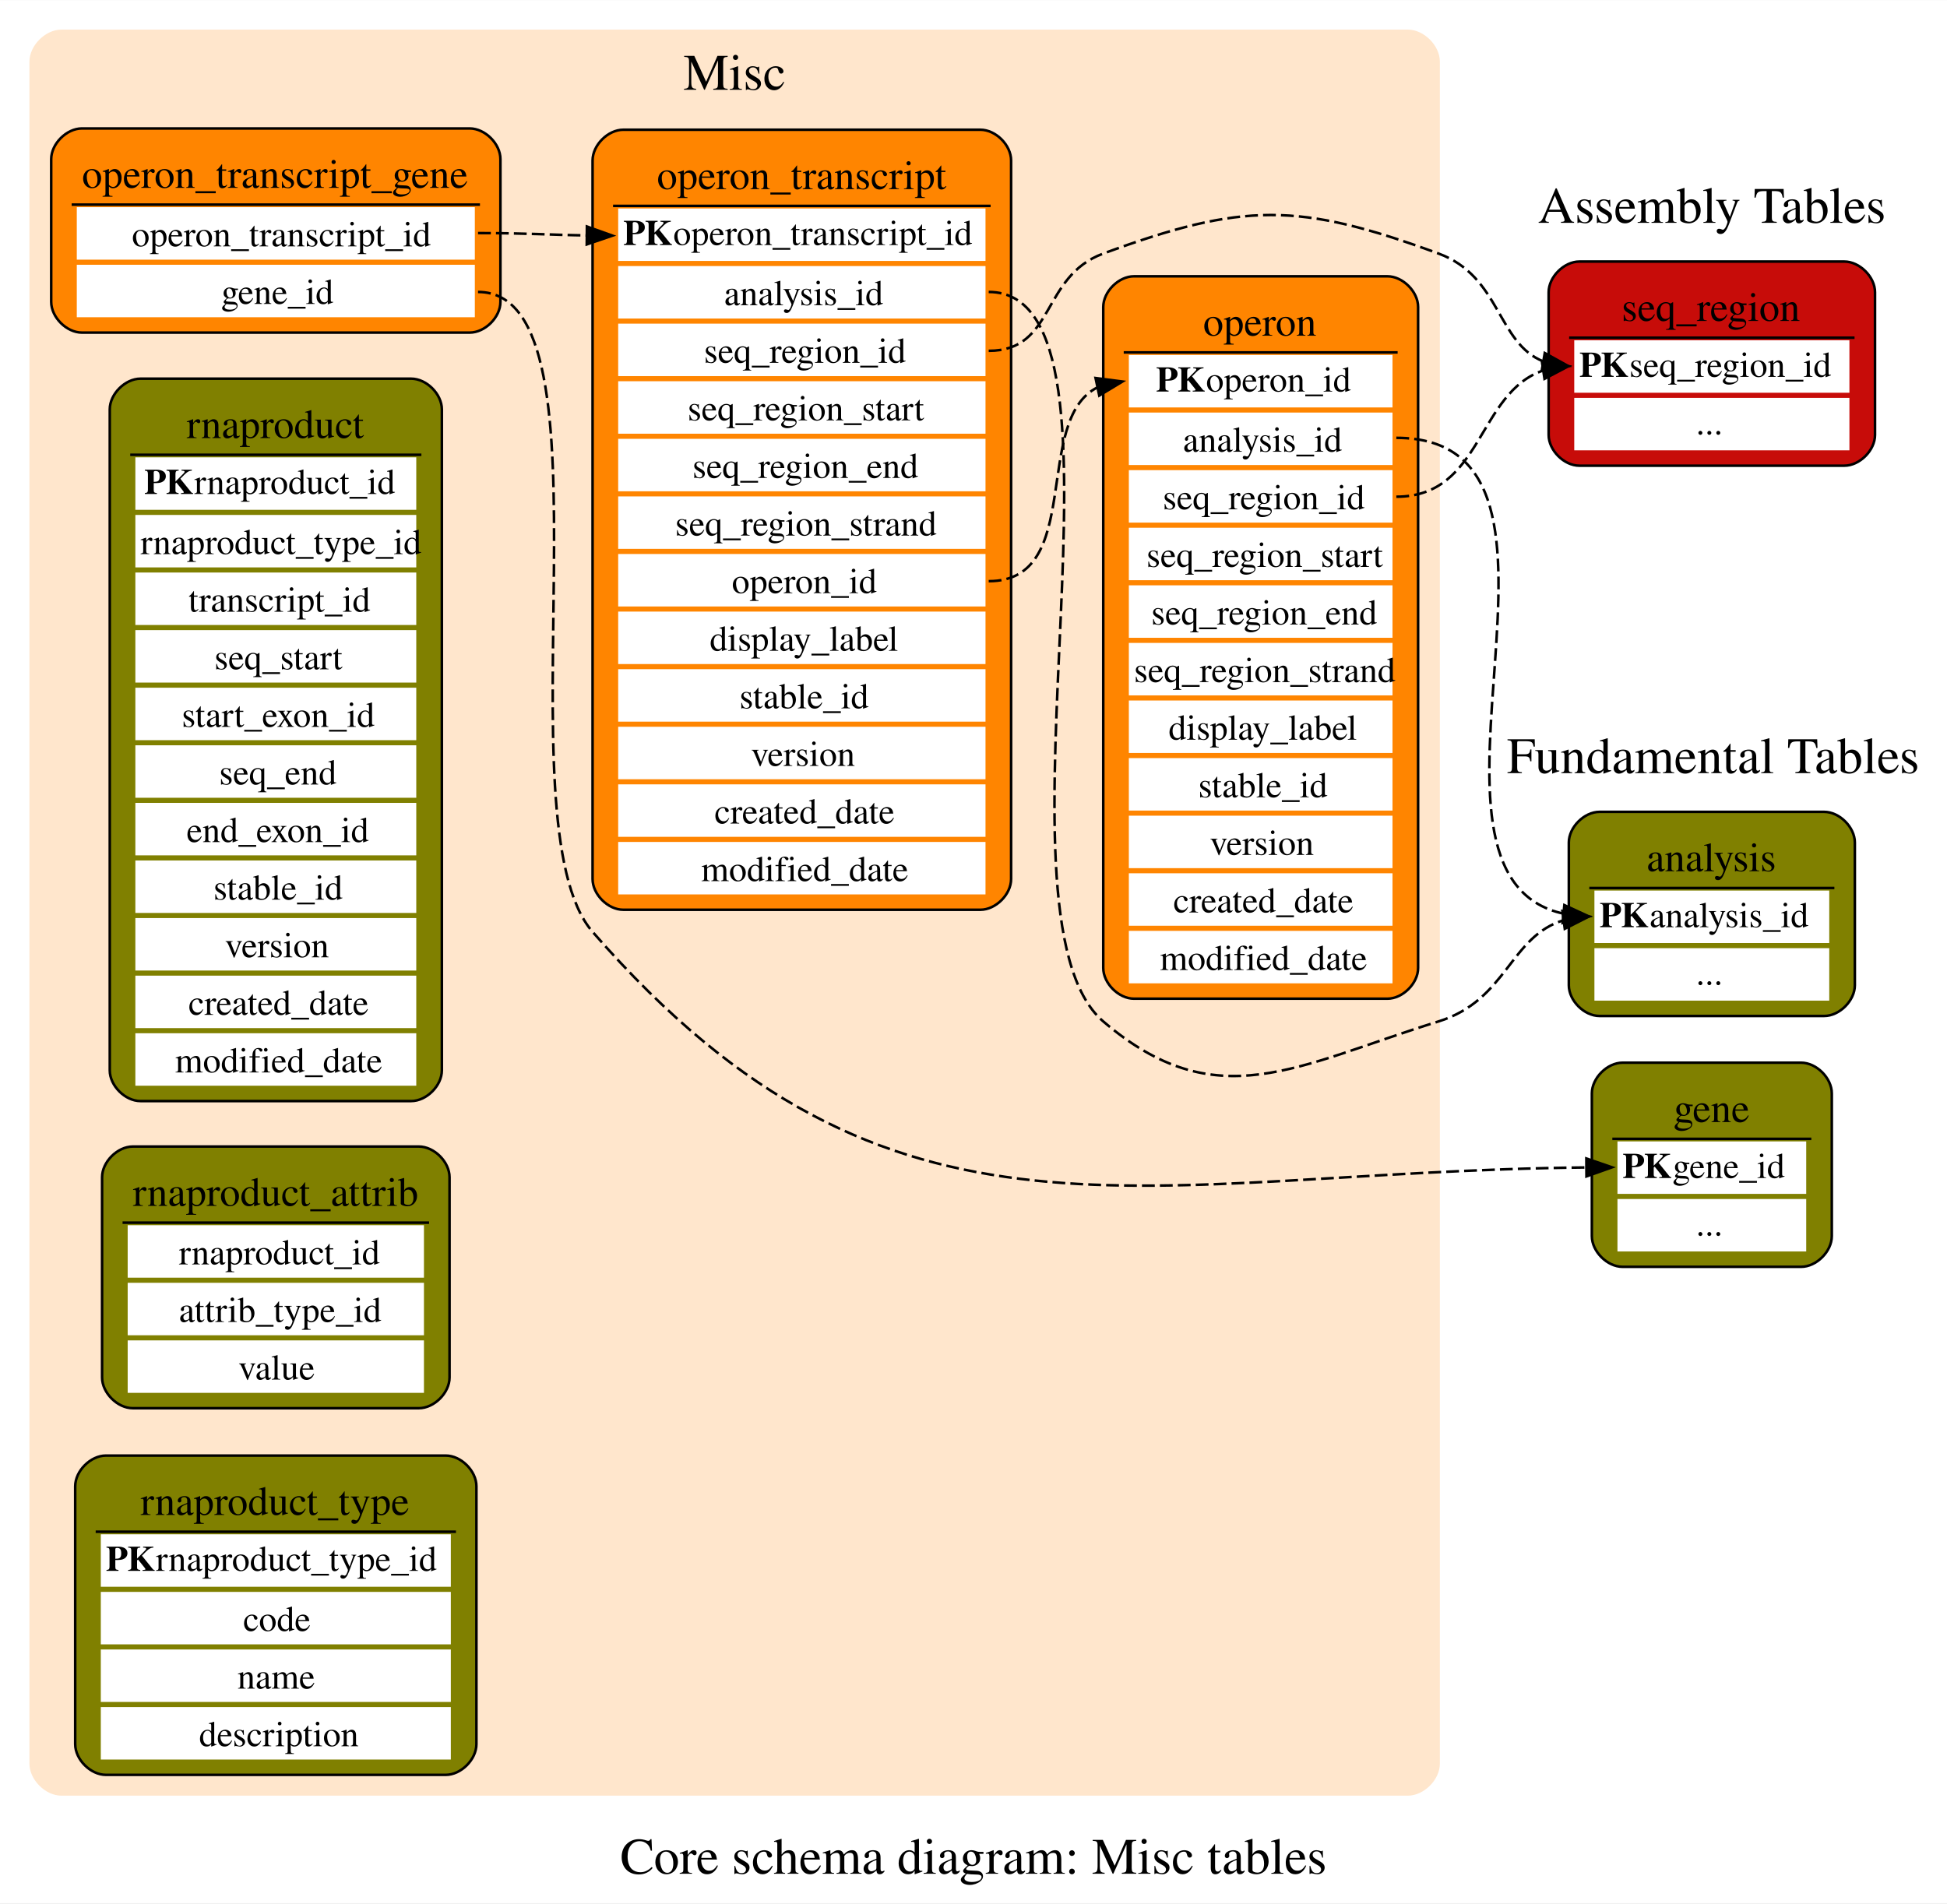
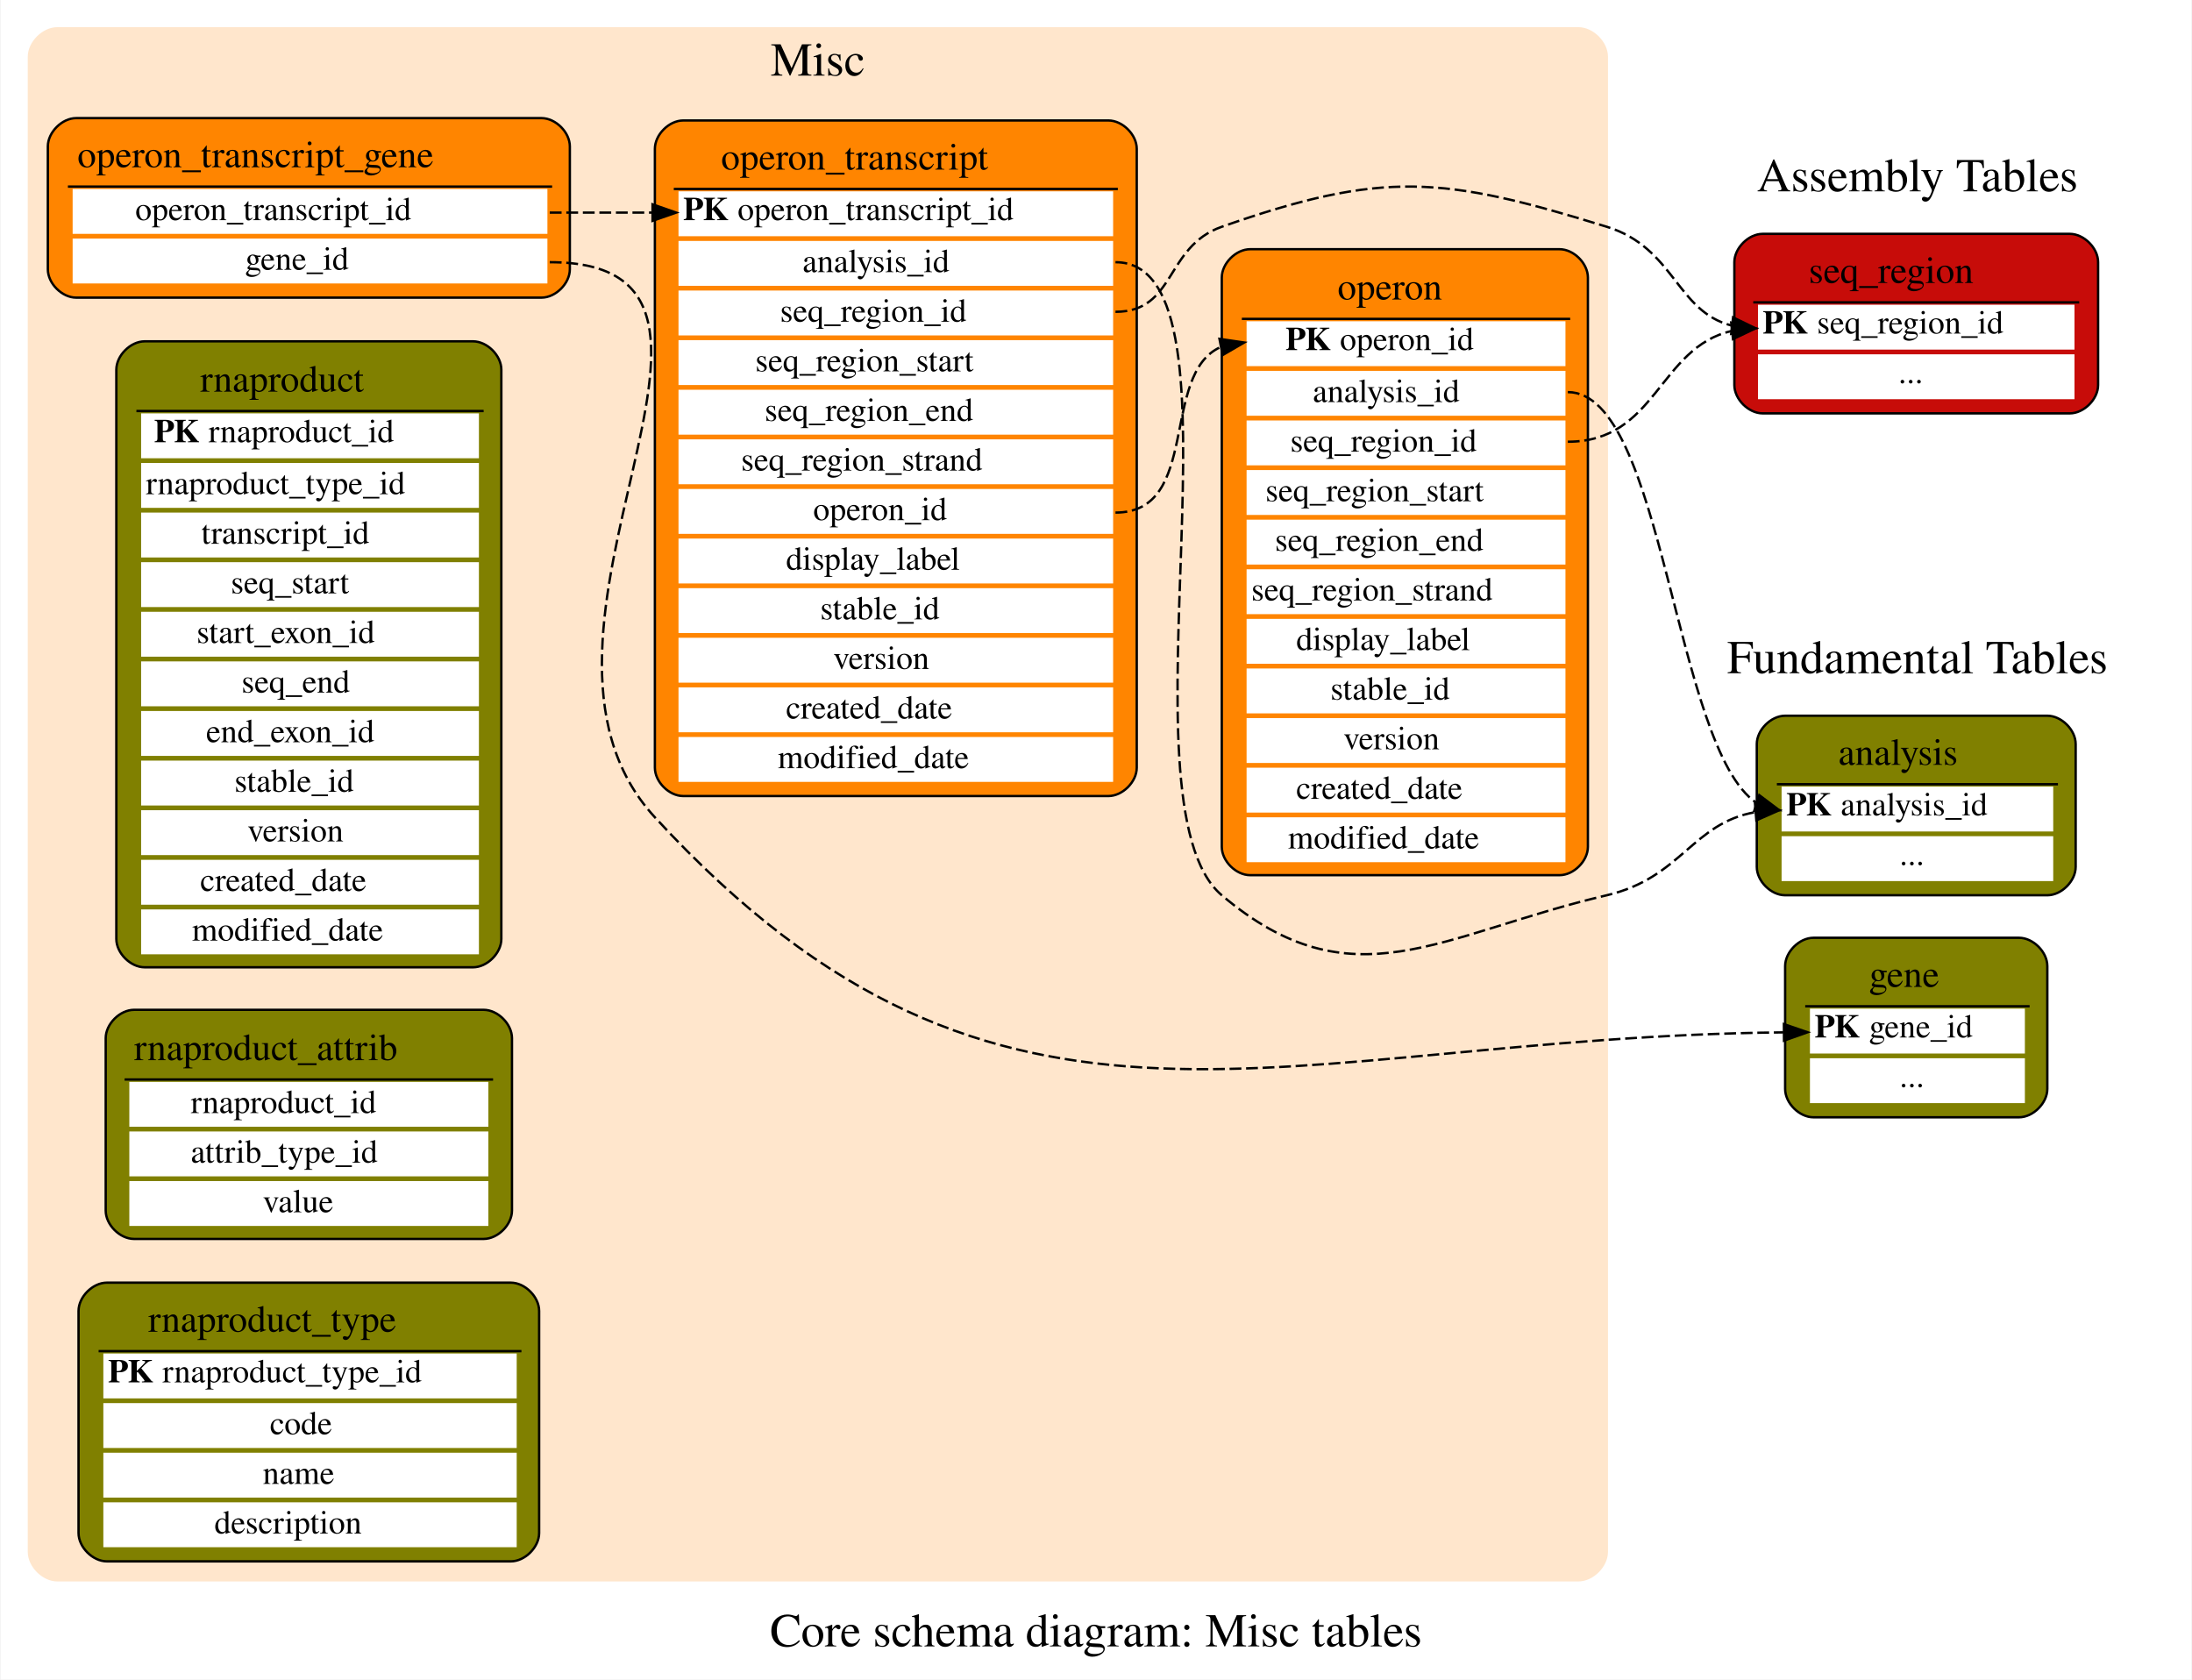
- <svg xmlns="http://www.w3.org/2000/svg" width="761pt" height="744pt" viewBox="0.00 0.00 760.62 743.50">
-   <g id="graph0" class="graph" transform="scale(1 1) rotate(0) translate(4 739.5)">
-     <polygon fill="white" stroke="none" points="-4,4 -4,-739.5 756.62,-739.5 756.62,4 -4,4" />
-     <text text-anchor="middle" x="376.31" y="-7.5" font-family="Times,serif" font-size="20.00">Core schema diagram: Misc tables</text>
+ <svg xmlns="http://www.w3.org/2000/svg" width="928pt" height="711pt" viewBox="0.00 0.00 927.50 711.00">
+   <g id="graph0" class="graph" transform="scale(1 1) rotate(0) translate(4 707)">
+     <polygon fill="white" stroke="transparent" points="-4,4 -4,-707 923.5,-707 923.5,4 -4,4" />
+     <text text-anchor="middle" x="459.75" y="-10" font-family="Times,serif" font-size="20.00">Core schema diagram: Misc tables</text>
    <g id="clust1" class="cluster">
-       <polygon fill="white" stroke="white" points="590,-549.5 590,-675.5 739.5,-675.5 739.5,-549.5 590,-549.5" />
-       <text text-anchor="middle" x="664.75" y="-652.5" font-family="Times,serif" font-size="20.00">Assembly Tables</text>
+       <polygon fill="white" stroke="white" points="715,-524 715,-646 900,-646 900,-524 715,-524" />
+       <text text-anchor="middle" x="807.5" y="-626" font-family="Times,serif" font-size="20.00">Assembly Tables</text>
    </g>
    <g id="clust3" class="cluster">
-       <path fill="#ffe6cc" stroke="#ffe6cc" d="M20,-38.5C20,-38.5 546,-38.5 546,-38.5 552,-38.5 558,-44.5 558,-50.5 558,-50.5 558,-715.5 558,-715.5 558,-721.5 552,-727.5 546,-727.5 546,-727.5 20,-727.5 20,-727.5 14,-727.5 8,-721.5 8,-715.5 8,-715.5 8,-50.5 8,-50.5 8,-44.5 14,-38.5 20,-38.5" />
-       <text text-anchor="middle" x="283" y="-704.5" font-family="Times,serif" font-size="20.00">Misc</text>
+       <path fill="#ffe6cc" stroke="#ffe6cc" d="M20,-38C20,-38 664,-38 664,-38 670,-38 676,-44 676,-50 676,-50 676,-683 676,-683 676,-689 670,-695 664,-695 664,-695 20,-695 20,-695 14,-695 8,-689 8,-683 8,-683 8,-50 8,-50 8,-44 14,-38 20,-38" />
+       <text text-anchor="middle" x="342" y="-675" font-family="Times,serif" font-size="20.00">Misc</text>
    </g>
    <g id="clust2" class="cluster">
-       <polygon fill="white" stroke="white" points="577.88,-236.5 577.88,-460.5 752.62,-460.5 752.62,-236.5 577.88,-236.5" />
-       <text text-anchor="middle" x="665.25" y="-437.5" font-family="Times,serif" font-size="20.00">Fundamental Tables</text>
+       <polygon fill="white" stroke="white" points="695.5,-226 695.5,-442 919.5,-442 919.5,-226 695.5,-226" />
+       <text text-anchor="middle" x="807.5" y="-422" font-family="Times,serif" font-size="20.00">Fundamental Tables</text>
    </g>
    <g id="node1" class="node">
-       <path fill="#ff8500" stroke="black" d="M538,-631.62C538,-631.62 439,-631.62 439,-631.62 433,-631.62 427,-625.62 427,-619.62 427,-619.62 427,-361.38 427,-361.38 427,-355.38 433,-349.38 439,-349.38 439,-349.38 538,-349.38 538,-349.38 544,-349.38 550,-355.38 550,-361.38 550,-361.38 550,-619.62 550,-619.62 550,-625.62 544,-631.62 538,-631.62" />
-       <text text-anchor="start" x="466" y="-608.42" font-family="Times,serif" font-size="16.00">operon</text>
-       <polygon fill="white" stroke="none" points="437,-580.38 437,-600.88 540,-600.88 540,-580.38 437,-580.38" />
-       <text text-anchor="start" x="447.62" y="-586.58" font-family="Times,serif" font-weight="bold" font-size="14.00">PK</text>
-       <text text-anchor="start" x="467.12" y="-586.58" font-family="Times,serif" font-size="14.00">  operon_id</text>
-       <polygon fill="white" stroke="none" points="437,-557.88 437,-578.38 540,-578.38 540,-557.88 437,-557.88" />
-       <text text-anchor="start" x="458.12" y="-563.08" font-family="Times,serif" font-size="14.00">analysis_id</text>
-       <polygon fill="white" stroke="none" points="437,-535.38 437,-555.88 540,-555.88 540,-535.38 437,-535.38" />
-       <text text-anchor="start" x="450.25" y="-540.58" font-family="Times,serif" font-size="14.00">seq_region_id</text>
-       <polygon fill="white" stroke="none" points="437,-512.88 437,-533.38 540,-533.38 540,-512.88 437,-512.88" />
-       <text text-anchor="start" x="443.88" y="-518.08" font-family="Times,serif" font-size="14.00">seq_region_start</text>
-       <polygon fill="white" stroke="none" points="437,-490.38 437,-510.88 540,-510.88 540,-490.38 437,-490.38" />
-       <text text-anchor="start" x="445.75" y="-495.57" font-family="Times,serif" font-size="14.00">seq_region_end</text>
-       <polygon fill="white" stroke="none" points="437,-467.88 437,-488.38 540,-488.38 540,-467.88 437,-467.88" />
-       <text text-anchor="start" x="439" y="-473.07" font-family="Times,serif" font-size="14.00">seq_region_strand</text>
-       <polygon fill="white" stroke="none" points="437,-445.38 437,-465.88 540,-465.88 540,-445.38 437,-445.38" />
-       <text text-anchor="start" x="452.5" y="-450.57" font-family="Times,serif" font-size="14.00">display_label</text>
-       <polygon fill="white" stroke="none" points="437,-422.88 437,-443.38 540,-443.38 540,-422.88 437,-422.88" />
-       <text text-anchor="start" x="464.12" y="-428.07" font-family="Times,serif" font-size="14.00">stable_id</text>
-       <polygon fill="white" stroke="none" points="437,-400.38 437,-420.88 540,-420.88 540,-400.38 437,-400.38" />
-       <text text-anchor="start" x="468.62" y="-405.57" font-family="Times,serif" font-size="14.00">version</text>
-       <polygon fill="white" stroke="none" points="437,-377.88 437,-398.38 540,-398.38 540,-377.88 437,-377.88" />
-       <text text-anchor="start" x="454.38" y="-383.07" font-family="Times,serif" font-size="14.00">created_date</text>
-       <polygon fill="white" stroke="none" points="437,-355.38 437,-375.88 540,-375.88 540,-355.38 437,-355.38" />
-       <text text-anchor="start" x="449.12" y="-360.57" font-family="Times,serif" font-size="14.00">modified_date</text>
-       <polygon fill="black" stroke="black" points="435,-601.88 435,-601.88 542,-601.88 542,-601.88 435,-601.88" />
+       <path fill="#ff8500" stroke="black" d="M656,-601.5C656,-601.5 525,-601.5 525,-601.5 519,-601.5 513,-595.5 513,-589.5 513,-589.5 513,-348.5 513,-348.5 513,-342.5 519,-336.5 525,-336.5 525,-336.5 656,-336.5 656,-336.5 662,-336.5 668,-342.5 668,-348.5 668,-348.5 668,-589.5 668,-589.5 668,-595.5 662,-601.5 656,-601.5" />
+       <text text-anchor="start" x="562" y="-580.2" font-family="Times,serif" font-size="16.00">operon</text>
+       <polygon fill="white" stroke="transparent" points="523.5,-552 523.5,-571 658.5,-571 658.5,-552 523.5,-552" />
+       <text text-anchor="start" x="540" y="-558.8" font-family="Times,serif" font-weight="bold" font-size="14.00">PK</text>
+       <text text-anchor="start" x="563" y="-558.8" font-family="Times,serif" font-size="14.00">  operon_id</text>
+       <polygon fill="white" stroke="transparent" points="523.5,-531 523.5,-550 658.5,-550 658.5,-531 523.5,-531" />
+       <text text-anchor="start" x="551.5" y="-536.8" font-family="Times,serif" font-size="14.00">analysis_id</text>
+       <polygon fill="white" stroke="transparent" points="523.5,-510 523.5,-529 658.5,-529 658.5,-510 523.5,-510" />
+       <text text-anchor="start" x="542" y="-515.8" font-family="Times,serif" font-size="14.00">seq_region_id</text>
+       <polygon fill="white" stroke="transparent" points="523.5,-489 523.5,-508 658.5,-508 658.5,-489 523.5,-489" />
+       <text text-anchor="start" x="531.5" y="-494.8" font-family="Times,serif" font-size="14.00">seq_region_start</text>
+       <polygon fill="white" stroke="transparent" points="523.5,-468 523.5,-487 658.5,-487 658.5,-468 523.5,-468" />
+       <text text-anchor="start" x="535.5" y="-473.8" font-family="Times,serif" font-size="14.00">seq_region_end</text>
+       <polygon fill="white" stroke="transparent" points="523.5,-447 523.5,-466 658.5,-466 658.5,-447 523.5,-447" />
+       <text text-anchor="start" x="525.5" y="-452.8" font-family="Times,serif" font-size="14.00">seq_region_strand</text>
+       <polygon fill="white" stroke="transparent" points="523.5,-426 523.5,-445 658.5,-445 658.5,-426 523.5,-426" />
+       <text text-anchor="start" x="544.5" y="-431.8" font-family="Times,serif" font-size="14.00">display_label</text>
+       <polygon fill="white" stroke="transparent" points="523.5,-405 523.5,-424 658.5,-424 658.5,-405 523.5,-405" />
+       <text text-anchor="start" x="559" y="-410.8" font-family="Times,serif" font-size="14.00">stable_id</text>
+       <polygon fill="white" stroke="transparent" points="523.5,-384 523.5,-403 658.5,-403 658.5,-384 523.5,-384" />
+       <text text-anchor="start" x="564.5" y="-389.8" font-family="Times,serif" font-size="14.00">version</text>
+       <polygon fill="white" stroke="transparent" points="523.5,-363 523.5,-382 658.5,-382 658.5,-363 523.5,-363" />
+       <text text-anchor="start" x="544.5" y="-368.8" font-family="Times,serif" font-size="14.00">created_date</text>
+       <polygon fill="white" stroke="transparent" points="523.5,-342 523.5,-361 658.5,-361 658.5,-342 523.5,-342" />
+       <text text-anchor="start" x="541" y="-347.8" font-family="Times,serif" font-size="14.00">modified_date</text>
+       <polygon fill="black" stroke="black" points="521.5,-572 521.5,-572 660.5,-572 660.5,-572 521.5,-572" />
    </g>
    <g id="node7" class="node">
-       <path fill="#808000" stroke="black" d="M708.62,-422.38C708.62,-422.38 620.88,-422.38 620.88,-422.38 614.88,-422.38 608.88,-416.38 608.88,-410.38 608.88,-410.38 608.88,-354.62 608.88,-354.62 608.88,-348.62 614.88,-342.62 620.88,-342.62 620.88,-342.62 708.62,-342.62 708.62,-342.62 714.62,-342.62 720.62,-348.62 720.62,-354.62 720.62,-354.62 720.62,-410.38 720.62,-410.38 720.62,-416.38 714.62,-422.38 708.62,-422.38" />
-       <text text-anchor="start" x="639.25" y="-399.18" font-family="Times,serif" font-size="16.00">analysis</text>
-       <polygon fill="white" stroke="none" points="618.88,-371.12 618.88,-391.62 710.62,-391.62 710.62,-371.12 618.88,-371.12" />
-       <text text-anchor="start" x="620.88" y="-377.32" font-family="Times,serif" font-weight="bold" font-size="14.00">PK</text>
-       <text text-anchor="start" x="640.38" y="-377.32" font-family="Times,serif" font-size="14.00">  analysis_id</text>
-       <polygon fill="white" stroke="none" points="618.88,-348.62 618.88,-369.12 710.62,-369.12 710.62,-348.62 618.88,-348.62" />
-       <text text-anchor="start" x="659.12" y="-354.82" font-family="Times,serif" font-style="italic" font-size="14.00">...</text>
-       <polygon fill="black" stroke="black" points="616.88,-392.62 616.88,-392.62 712.62,-392.62 712.62,-392.62 616.88,-392.62" />
+       <path fill="#808000" stroke="black" d="M862.5,-404C862.5,-404 751.5,-404 751.5,-404 745.5,-404 739.5,-398 739.5,-392 739.5,-392 739.5,-340 739.5,-340 739.5,-334 745.5,-328 751.5,-328 751.5,-328 862.5,-328 862.5,-328 868.5,-328 874.5,-334 874.5,-340 874.5,-340 874.5,-392 874.5,-392 874.5,-398 868.5,-404 862.5,-404" />
+       <text text-anchor="start" x="774" y="-383.2" font-family="Times,serif" font-size="16.00">analysis</text>
+       <polygon fill="white" stroke="transparent" points="750,-355 750,-374 865,-374 865,-355 750,-355" />
+       <text text-anchor="start" x="752" y="-361.8" font-family="Times,serif" font-weight="bold" font-size="14.00">PK</text>
+       <text text-anchor="start" x="775" y="-361.8" font-family="Times,serif" font-size="14.00">  analysis_id</text>
+       <polygon fill="white" stroke="transparent" points="750,-334 750,-353 865,-353 865,-334 750,-334" />
+       <text text-anchor="start" x="800.5" y="-340.8" font-family="Times,serif" font-style="italic" font-size="14.00">...</text>
+       <polygon fill="black" stroke="black" points="748,-375 748,-375 867,-375 867,-375 748,-375" />
    </g>
    <g id="edge1" class="edge">
-       <path fill="none" stroke="black" stroke-dasharray="5,2" d="M541.5,-568.5C627.4,-568.5 536.51,-397.23 607.22,-382.51" />
-       <polygon fill="black" stroke="black" points="607.13,-385.94 616.75,-381.5 606.46,-378.97 607.13,-385.94" />
+       <path fill="none" stroke="black" stroke-dasharray="5,2" d="M659.5,-541C700.13,-541 704.45,-390.58 739.41,-367.07" />
+       <polygon fill="black" stroke="black" points="740.54,-370.38 749,-364 738.41,-363.72 740.54,-370.38" />
    </g>
    <g id="node9" class="node">
-       <path fill="#c70c09" stroke="black" d="M716.5,-637.38C716.5,-637.38 613,-637.38 613,-637.38 607,-637.38 601,-631.38 601,-625.38 601,-625.38 601,-569.62 601,-569.62 601,-563.62 607,-557.62 613,-557.62 613,-557.62 716.5,-557.62 716.5,-557.62 722.5,-557.62 728.5,-563.62 728.5,-569.62 728.5,-569.62 728.5,-625.38 728.5,-625.38 728.5,-631.38 722.5,-637.38 716.5,-637.38" />
-       <text text-anchor="start" x="629.5" y="-614.17" font-family="Times,serif" font-size="16.00">seq_region</text>
-       <polygon fill="white" stroke="none" points="611,-586.12 611,-606.62 718.5,-606.62 718.5,-586.12 611,-586.12" />
-       <text text-anchor="start" x="613" y="-592.33" font-family="Times,serif" font-weight="bold" font-size="14.00">PK</text>
-       <text text-anchor="start" x="632.5" y="-592.33" font-family="Times,serif" font-size="14.00">  seq_region_id</text>
-       <polygon fill="white" stroke="none" points="611,-563.62 611,-584.12 718.5,-584.12 718.5,-563.62 611,-563.62" />
-       <text text-anchor="start" x="659.12" y="-569.83" font-family="Times,serif" font-style="italic" font-size="14.00">...</text>
-       <polygon fill="black" stroke="black" points="609,-607.62 609,-607.62 720.5,-607.62 720.5,-607.62 609,-607.62" />
+       <path fill="#c70c09" stroke="black" d="M872,-608C872,-608 742,-608 742,-608 736,-608 730,-602 730,-596 730,-596 730,-544 730,-544 730,-538 736,-532 742,-532 742,-532 872,-532 872,-532 878,-532 884,-538 884,-544 884,-544 884,-596 884,-596 884,-602 878,-608 872,-608" />
+       <text text-anchor="start" x="761.5" y="-587.2" font-family="Times,serif" font-size="16.00">seq_region</text>
+       <polygon fill="white" stroke="transparent" points="740,-559 740,-578 874,-578 874,-559 740,-559" />
+       <text text-anchor="start" x="742" y="-565.8" font-family="Times,serif" font-weight="bold" font-size="14.00">PK</text>
+       <text text-anchor="start" x="765" y="-565.8" font-family="Times,serif" font-size="14.00">  seq_region_id</text>
+       <polygon fill="white" stroke="transparent" points="740,-538 740,-557 874,-557 874,-538 740,-538" />
+       <text text-anchor="start" x="800" y="-544.8" font-family="Times,serif" font-style="italic" font-size="14.00">...</text>
+       <polygon fill="black" stroke="black" points="738,-579 738,-579 876,-579 876,-579 738,-579" />
    </g>
    <g id="edge2" class="edge">
-       <path fill="none" stroke="black" stroke-dasharray="5,2" d="M541.5,-545.5C575.37,-545.5 572.96,-586.31 599.18,-594.92" />
-       <polygon fill="black" stroke="black" points="598.34,-598.48 608.75,-596.5 599.38,-591.56 598.34,-598.48" />
+       <path fill="none" stroke="black" stroke-dasharray="5,2" d="M659.5,-520C697.07,-520 697.92,-559.76 728.88,-566.91" />
+       <polygon fill="black" stroke="black" points="728.68,-570.41 739,-568 729.43,-563.45 728.68,-570.41" />
    </g>
    <g id="node2" class="node">
-       <path fill="#ff8500" stroke="black" d="M379,-688.88C379,-688.88 239.5,-688.88 239.5,-688.88 233.5,-688.88 227.5,-682.88 227.5,-676.88 227.5,-676.88 227.5,-396.12 227.5,-396.12 227.5,-390.12 233.5,-384.12 239.5,-384.12 239.5,-384.12 379,-384.12 379,-384.12 385,-384.12 391,-390.12 391,-396.12 391,-396.12 391,-676.88 391,-676.88 391,-682.88 385,-688.88 379,-688.88" />
-       <text text-anchor="start" x="252.62" y="-665.67" font-family="Times,serif" font-size="16.00">operon_transcript</text>
-       <polygon fill="white" stroke="none" points="237.5,-637.62 237.5,-658.12 381,-658.12 381,-637.62 237.5,-637.62" />
-       <text text-anchor="start" x="239.5" y="-643.83" font-family="Times,serif" font-weight="bold" font-size="14.00">PK</text>
-       <text text-anchor="start" x="259" y="-643.83" font-family="Times,serif" font-size="14.00">  operon_transcript_id</text>
-       <polygon fill="white" stroke="none" points="237.5,-615.12 237.5,-635.62 381,-635.62 381,-615.12 237.5,-615.12" />
-       <text text-anchor="start" x="278.88" y="-620.33" font-family="Times,serif" font-size="14.00">analysis_id</text>
-       <polygon fill="white" stroke="none" points="237.5,-592.62 237.5,-613.12 381,-613.12 381,-592.62 237.5,-592.62" />
-       <text text-anchor="start" x="271" y="-597.83" font-family="Times,serif" font-size="14.00">seq_region_id</text>
-       <polygon fill="white" stroke="none" points="237.5,-570.12 237.5,-590.62 381,-590.62 381,-570.12 237.5,-570.12" />
-       <text text-anchor="start" x="264.62" y="-575.33" font-family="Times,serif" font-size="14.00">seq_region_start</text>
-       <polygon fill="white" stroke="none" points="237.5,-547.62 237.5,-568.12 381,-568.12 381,-547.62 237.5,-547.62" />
-       <text text-anchor="start" x="266.5" y="-552.83" font-family="Times,serif" font-size="14.00">seq_region_end</text>
-       <polygon fill="white" stroke="none" points="237.5,-525.12 237.5,-545.62 381,-545.62 381,-525.12 237.5,-525.12" />
-       <text text-anchor="start" x="259.75" y="-530.33" font-family="Times,serif" font-size="14.00">seq_region_strand</text>
-       <polygon fill="white" stroke="none" points="237.5,-502.62 237.5,-523.12 381,-523.12 381,-502.62 237.5,-502.62" />
-       <text text-anchor="start" x="281.88" y="-507.82" font-family="Times,serif" font-size="14.00">operon_id</text>
-       <polygon fill="white" stroke="none" points="237.5,-480.12 237.5,-500.62 381,-500.62 381,-480.12 237.5,-480.12" />
-       <text text-anchor="start" x="273.25" y="-485.32" font-family="Times,serif" font-size="14.00">display_label</text>
-       <polygon fill="white" stroke="none" points="237.5,-457.62 237.5,-478.12 381,-478.12 381,-457.62 237.5,-457.62" />
-       <text text-anchor="start" x="284.88" y="-462.82" font-family="Times,serif" font-size="14.00">stable_id</text>
-       <polygon fill="white" stroke="none" points="237.5,-435.12 237.5,-455.62 381,-455.62 381,-435.12 237.5,-435.12" />
-       <text text-anchor="start" x="289.38" y="-440.32" font-family="Times,serif" font-size="14.00">version</text>
-       <polygon fill="white" stroke="none" points="237.5,-412.62 237.5,-433.12 381,-433.12 381,-412.62 237.5,-412.62" />
-       <text text-anchor="start" x="275.12" y="-417.82" font-family="Times,serif" font-size="14.00">created_date</text>
-       <polygon fill="white" stroke="none" points="237.5,-390.12 237.5,-410.62 381,-410.62 381,-390.12 237.5,-390.12" />
-       <text text-anchor="start" x="269.88" y="-395.32" font-family="Times,serif" font-size="14.00">modified_date</text>
-       <polygon fill="black" stroke="black" points="235.5,-659.12 235.5,-659.12 383,-659.12 383,-659.12 235.5,-659.12" />
+       <path fill="#ff8500" stroke="black" d="M465,-656C465,-656 285,-656 285,-656 279,-656 273,-650 273,-644 273,-644 273,-382 273,-382 273,-376 279,-370 285,-370 285,-370 465,-370 465,-370 471,-370 477,-376 477,-382 477,-382 477,-644 477,-644 477,-650 471,-656 465,-656" />
+       <text text-anchor="start" x="301" y="-635.2" font-family="Times,serif" font-size="16.00">operon_transcript</text>
+       <polygon fill="white" stroke="transparent" points="283,-607 283,-626 467,-626 467,-607 283,-607" />
+       <text text-anchor="start" x="285" y="-613.8" font-family="Times,serif" font-weight="bold" font-size="14.00">PK</text>
+       <text text-anchor="start" x="308" y="-613.8" font-family="Times,serif" font-size="14.00">  operon_transcript_id</text>
+       <polygon fill="white" stroke="transparent" points="283,-586 283,-605 467,-605 467,-586 283,-586" />
+       <text text-anchor="start" x="335.5" y="-591.8" font-family="Times,serif" font-size="14.00">analysis_id</text>
+       <polygon fill="white" stroke="transparent" points="283,-565 283,-584 467,-584 467,-565 283,-565" />
+       <text text-anchor="start" x="326" y="-570.8" font-family="Times,serif" font-size="14.00">seq_region_id</text>
+       <polygon fill="white" stroke="transparent" points="283,-544 283,-563 467,-563 467,-544 283,-544" />
+       <text text-anchor="start" x="315.5" y="-549.8" font-family="Times,serif" font-size="14.00">seq_region_start</text>
+       <polygon fill="white" stroke="transparent" points="283,-523 283,-542 467,-542 467,-523 283,-523" />
+       <text text-anchor="start" x="319.5" y="-528.8" font-family="Times,serif" font-size="14.00">seq_region_end</text>
+       <polygon fill="white" stroke="transparent" points="283,-502 283,-521 467,-521 467,-502 283,-502" />
+       <text text-anchor="start" x="309.5" y="-507.8" font-family="Times,serif" font-size="14.00">seq_region_strand</text>
+       <polygon fill="white" stroke="transparent" points="283,-481 283,-500 467,-500 467,-481 283,-481" />
+       <text text-anchor="start" x="340" y="-486.8" font-family="Times,serif" font-size="14.00">operon_id</text>
+       <polygon fill="white" stroke="transparent" points="283,-460 283,-479 467,-479 467,-460 283,-460" />
+       <text text-anchor="start" x="328.5" y="-465.8" font-family="Times,serif" font-size="14.00">display_label</text>
+       <polygon fill="white" stroke="transparent" points="283,-439 283,-458 467,-458 467,-439 283,-439" />
+       <text text-anchor="start" x="343" y="-444.8" font-family="Times,serif" font-size="14.00">stable_id</text>
+       <polygon fill="white" stroke="transparent" points="283,-418 283,-437 467,-437 467,-418 283,-418" />
+       <text text-anchor="start" x="348.5" y="-423.8" font-family="Times,serif" font-size="14.00">version</text>
+       <polygon fill="white" stroke="transparent" points="283,-397 283,-416 467,-416 467,-397 283,-397" />
+       <text text-anchor="start" x="328.5" y="-402.8" font-family="Times,serif" font-size="14.00">created_date</text>
+       <polygon fill="white" stroke="transparent" points="283,-376 283,-395 467,-395 467,-376 283,-376" />
+       <text text-anchor="start" x="325" y="-381.8" font-family="Times,serif" font-size="14.00">modified_date</text>
+       <polygon fill="black" stroke="black" points="281,-627 281,-627 469,-627 469,-627 281,-627" />
    </g>
    <g id="edge4" class="edge">
-       <path fill="none" stroke="black" stroke-dasharray="5,2" d="M382.25,-512.5C419.96,-512.5 399.01,-575.46 424.81,-588.25" />
-       <polygon fill="black" stroke="black" points="423.99,-591.87 434.5,-590.5 425.44,-585.02 423.99,-591.87" />
+       <path fill="none" stroke="black" stroke-dasharray="5,2" d="M468,-490C504.21,-490 486.77,-548.62 512.5,-560.07" />
+       <polygon fill="black" stroke="black" points="512.02,-563.54 522.5,-562 513.34,-556.67 512.02,-563.54" />
    </g>
    <g id="edge3" class="edge">
-       <path fill="none" stroke="black" stroke-dasharray="5,2" d="M382.25,-625.5C446.36,-625.5 378.28,-382.17 427,-340.5 471.25,-302.66 502.39,-323.26 558,-340.5 584.8,-348.81 585.81,-373.75 606.91,-380.05" />
-       <polygon fill="black" stroke="black" points="606.37,-383.64 616.75,-381.5 607.3,-376.7 606.37,-383.64" />
+       <path fill="none" stroke="black" stroke-dasharray="5,2" d="M468,-596C528.39,-596 466.9,-367.01 513,-328 568.3,-281.21 605.45,-311.55 676,-328 707.65,-335.38 712.15,-358.56 738.98,-363.19" />
+       <polygon fill="black" stroke="black" points="738.75,-366.68 749,-364 739.31,-359.71 738.75,-366.68" />
    </g>
    <g id="edge5" class="edge">
-       <path fill="none" stroke="black" stroke-dasharray="5,2" d="M382.25,-602.5C408.34,-602.5 402.51,-631.5 427,-640.5 481.65,-660.57 503.35,-660.59 558,-640.5 582.35,-631.55 580.77,-605.49 599.01,-598.33" />
-       <polygon fill="black" stroke="black" points="599.48,-601.63 608.75,-596.5 598.3,-594.73 599.48,-601.63" />
+       <path fill="none" stroke="black" stroke-dasharray="5,2" d="M468,-575C493.61,-575 488.83,-602.52 513,-611 581.36,-634.98 606.78,-632.37 676,-611 704.72,-602.13 705.39,-575.18 728.81,-569.19" />
+       <polygon fill="black" stroke="black" points="729.47,-572.63 739,-568 728.66,-565.68 729.47,-572.63" />
    </g>
    <g id="node3" class="node">
-       <path fill="#ff8500" stroke="black" d="M179.5,-689.38C179.5,-689.38 28,-689.38 28,-689.38 22,-689.38 16,-683.38 16,-677.38 16,-677.38 16,-621.62 16,-621.62 16,-615.62 22,-609.62 28,-609.62 28,-609.62 179.5,-609.62 179.5,-609.62 185.5,-609.62 191.5,-615.62 191.5,-621.62 191.5,-621.62 191.5,-677.38 191.5,-677.38 191.5,-683.38 185.5,-689.38 179.5,-689.38" />
-       <text text-anchor="start" x="28" y="-666.17" font-family="Times,serif" font-size="16.00">operon_transcript_gene</text>
-       <polygon fill="white" stroke="none" points="26,-638.12 26,-658.62 181.5,-658.62 181.5,-638.12 26,-638.12" />
-       <text text-anchor="start" x="47.5" y="-643.33" font-family="Times,serif" font-size="14.00">operon_transcript_id</text>
-       <polygon fill="white" stroke="none" points="26,-615.62 26,-636.12 181.5,-636.12 181.5,-615.62 26,-615.62" />
-       <text text-anchor="start" x="82.38" y="-620.83" font-family="Times,serif" font-size="14.00">gene_id</text>
-       <polygon fill="black" stroke="black" points="24,-659.62 24,-659.62 183.5,-659.62 183.5,-659.62 24,-659.62" />
+       <path fill="#ff8500" stroke="black" d="M225,-657C225,-657 28,-657 28,-657 22,-657 16,-651 16,-645 16,-645 16,-593 16,-593 16,-587 22,-581 28,-581 28,-581 225,-581 225,-581 231,-581 237,-587 237,-593 237,-593 237,-645 237,-645 237,-651 231,-657 225,-657" />
+       <text text-anchor="start" x="28.5" y="-636.2" font-family="Times,serif" font-size="16.00">operon_transcript_gene</text>
+       <polygon fill="white" stroke="transparent" points="26.5,-608 26.5,-627 227.5,-627 227.5,-608 26.5,-608" />
+       <text text-anchor="start" x="53" y="-613.8" font-family="Times,serif" font-size="14.00">operon_transcript_id</text>
+       <polygon fill="white" stroke="transparent" points="26.5,-587 26.5,-606 227.5,-606 227.5,-587 26.5,-587" />
+       <text text-anchor="start" x="99.5" y="-592.8" font-family="Times,serif" font-size="14.00">gene_id</text>
+       <polygon fill="black" stroke="black" points="24.5,-628 24.5,-628 229.5,-628 229.5,-628 24.5,-628" />
    </g>
    <g id="edge7" class="edge">
-       <path fill="none" stroke="black" stroke-dasharray="5,2" d="M182.75,-648.5C202.44,-648.5 209.9,-647.81 225.39,-647.58" />
-       <polygon fill="black" stroke="black" points="225.28,-651.07 235.25,-647.5 225.22,-644.07 225.28,-651.07" />
+       <path fill="none" stroke="black" stroke-dasharray="5,2" d="M228.5,-617C248.38,-617 255.79,-617 271.58,-617" />
+       <polygon fill="black" stroke="black" points="272,-620.5 282,-617 272,-613.5 272,-620.5" />
    </g>
    <g id="node8" class="node">
-       <path fill="#808000" stroke="black" d="M699.62,-324.38C699.62,-324.38 629.88,-324.38 629.88,-324.38 623.88,-324.38 617.88,-318.38 617.88,-312.38 617.88,-312.38 617.88,-256.62 617.88,-256.62 617.88,-250.62 623.88,-244.62 629.88,-244.62 629.88,-244.62 699.62,-244.62 699.62,-244.62 705.62,-244.62 711.62,-250.62 711.62,-256.62 711.62,-256.62 711.62,-312.38 711.62,-312.38 711.62,-318.38 705.62,-324.38 699.62,-324.38" />
-       <text text-anchor="start" x="649.75" y="-301.18" font-family="Times,serif" font-size="16.00">gene</text>
-       <polygon fill="white" stroke="none" points="627.88,-273.12 627.88,-293.62 701.62,-293.62 701.62,-273.12 627.88,-273.12" />
-       <text text-anchor="start" x="629.88" y="-279.32" font-family="Times,serif" font-weight="bold" font-size="14.00">PK</text>
-       <text text-anchor="start" x="649.38" y="-279.32" font-family="Times,serif" font-size="14.00">  gene_id</text>
-       <polygon fill="white" stroke="none" points="627.88,-250.62 627.88,-271.12 701.62,-271.12 701.62,-250.62 627.88,-250.62" />
-       <text text-anchor="start" x="659.12" y="-256.82" font-family="Times,serif" font-style="italic" font-size="14.00">...</text>
-       <polygon fill="black" stroke="black" points="625.88,-294.62 625.88,-294.62 703.62,-294.62 703.62,-294.62 625.88,-294.62" />
+       <path fill="#808000" stroke="black" d="M850.5,-310C850.5,-310 763.5,-310 763.5,-310 757.5,-310 751.5,-304 751.5,-298 751.5,-298 751.5,-246 751.5,-246 751.5,-240 757.5,-234 763.5,-234 763.5,-234 850.5,-234 850.5,-234 856.5,-234 862.5,-240 862.5,-246 862.5,-246 862.5,-298 862.5,-298 862.5,-304 856.5,-310 850.5,-310" />
+       <text text-anchor="start" x="787" y="-289.2" font-family="Times,serif" font-size="16.00">gene</text>
+       <polygon fill="white" stroke="transparent" points="762,-261 762,-280 853,-280 853,-261 762,-261" />
+       <text text-anchor="start" x="764" y="-267.8" font-family="Times,serif" font-weight="bold" font-size="14.00">PK</text>
+       <text text-anchor="start" x="787" y="-267.8" font-family="Times,serif" font-size="14.00">  gene_id</text>
+       <polygon fill="white" stroke="transparent" points="762,-240 762,-259 853,-259 853,-240 762,-240" />
+       <text text-anchor="start" x="800.5" y="-246.8" font-family="Times,serif" font-style="italic" font-size="14.00">...</text>
+       <polygon fill="black" stroke="black" points="760,-281 760,-281 855,-281 855,-281 760,-281" />
    </g>
    <g id="edge6" class="edge">
-       <path fill="none" stroke="black" stroke-dasharray="5,2" d="M182.75,-625.5C239.19,-625.5 190.44,-418.07 227.5,-375.5 344.68,-240.91 440.74,-281.76 615.91,-283.45" />
-       <polygon fill="black" stroke="black" points="615.73,-286.95 625.75,-283.5 615.77,-279.95 615.73,-286.95" />
+       <path fill="none" stroke="black" stroke-dasharray="5,2" d="M228.5,-596C334.8,-596 201.05,-439.25 273,-361 420,-201.13 536.68,-267.83 750.73,-269.95" />
+       <polygon fill="black" stroke="black" points="750.98,-273.45 761,-270 751.02,-266.45 750.98,-273.45" />
    </g>
    <g id="node4" class="node">
-       <path fill="#808000" stroke="black" d="M156.62,-591.62C156.62,-591.62 50.88,-591.62 50.88,-591.62 44.88,-591.62 38.88,-585.62 38.88,-579.62 38.88,-579.62 38.88,-321.38 38.88,-321.38 38.88,-315.38 44.88,-309.38 50.88,-309.38 50.88,-309.38 156.62,-309.38 156.62,-309.38 162.62,-309.38 168.62,-315.38 168.62,-321.38 168.62,-321.38 168.62,-579.62 168.62,-579.62 168.62,-585.62 162.62,-591.62 156.62,-591.62" />
-       <text text-anchor="start" x="68.88" y="-568.42" font-family="Times,serif" font-size="16.00">rnaproduct</text>
-       <polygon fill="white" stroke="none" points="48.88,-540.38 48.88,-560.88 158.62,-560.88 158.62,-540.38 48.88,-540.38" />
-       <text text-anchor="start" x="52.38" y="-546.58" font-family="Times,serif" font-weight="bold" font-size="14.00">PK</text>
-       <text text-anchor="start" x="71.88" y="-546.58" font-family="Times,serif" font-size="14.00">  rnaproduct_id</text>
-       <polygon fill="white" stroke="none" points="48.88,-517.88 48.88,-538.38 158.62,-538.38 158.62,-517.88 48.88,-517.88" />
-       <text text-anchor="start" x="50.88" y="-523.08" font-family="Times,serif" font-size="14.00">rnaproduct_type_id</text>
-       <polygon fill="white" stroke="none" points="48.88,-495.38 48.88,-515.88 158.62,-515.88 158.62,-495.38 48.88,-495.38" />
-       <text text-anchor="start" x="69.62" y="-500.57" font-family="Times,serif" font-size="14.00">transcript_id</text>
-       <polygon fill="white" stroke="none" points="48.88,-472.88 48.88,-493.38 158.62,-493.38 158.62,-472.88 48.88,-472.88" />
-       <text text-anchor="start" x="79.75" y="-478.07" font-family="Times,serif" font-size="14.00">seq_start</text>
-       <polygon fill="white" stroke="none" points="48.88,-450.38 48.88,-470.88 158.62,-470.88 158.62,-450.38 48.88,-450.38" />
-       <text text-anchor="start" x="67" y="-455.57" font-family="Times,serif" font-size="14.00">start_exon_id</text>
-       <polygon fill="white" stroke="none" points="48.88,-427.88 48.88,-448.38 158.62,-448.38 158.62,-427.88 48.88,-427.88" />
-       <text text-anchor="start" x="81.62" y="-433.07" font-family="Times,serif" font-size="14.00">seq_end</text>
-       <polygon fill="white" stroke="none" points="48.88,-405.38 48.88,-425.88 158.62,-425.88 158.62,-405.38 48.88,-405.38" />
-       <text text-anchor="start" x="68.88" y="-410.57" font-family="Times,serif" font-size="14.00">end_exon_id</text>
-       <polygon fill="white" stroke="none" points="48.88,-382.88 48.88,-403.38 158.62,-403.38 158.62,-382.88 48.88,-382.88" />
-       <text text-anchor="start" x="79.38" y="-388.07" font-family="Times,serif" font-size="14.00">stable_id</text>
-       <polygon fill="white" stroke="none" points="48.88,-360.38 48.88,-380.88 158.62,-380.88 158.62,-360.38 48.88,-360.38" />
-       <text text-anchor="start" x="83.88" y="-365.57" font-family="Times,serif" font-size="14.00">version</text>
-       <polygon fill="white" stroke="none" points="48.88,-337.88 48.88,-358.38 158.62,-358.38 158.62,-337.88 48.88,-337.88" />
-       <text text-anchor="start" x="69.62" y="-343.07" font-family="Times,serif" font-size="14.00">created_date</text>
-       <polygon fill="white" stroke="none" points="48.88,-315.38 48.88,-335.88 158.62,-335.88 158.62,-315.38 48.88,-315.38" />
-       <text text-anchor="start" x="64.38" y="-320.57" font-family="Times,serif" font-size="14.00">modified_date</text>
-       <polygon fill="black" stroke="black" points="46.88,-561.88 46.88,-561.88 160.62,-561.88 160.62,-561.88 46.88,-561.88" />
+       <path fill="#808000" stroke="black" d="M196,-562.5C196,-562.5 57,-562.5 57,-562.5 51,-562.5 45,-556.5 45,-550.5 45,-550.5 45,-309.5 45,-309.5 45,-303.5 51,-297.5 57,-297.5 57,-297.5 196,-297.5 196,-297.5 202,-297.5 208,-303.5 208,-309.5 208,-309.5 208,-550.5 208,-550.5 208,-556.5 202,-562.5 196,-562.5" />
+       <text text-anchor="start" x="80.5" y="-541.2" font-family="Times,serif" font-size="16.00">rnaproduct</text>
+       <polygon fill="white" stroke="transparent" points="55.5,-513 55.5,-532 198.5,-532 198.5,-513 55.5,-513" />
+       <text text-anchor="start" x="61" y="-519.8" font-family="Times,serif" font-weight="bold" font-size="14.00">PK</text>
+       <text text-anchor="start" x="84" y="-519.8" font-family="Times,serif" font-size="14.00">  rnaproduct_id</text>
+       <polygon fill="white" stroke="transparent" points="55.5,-492 55.5,-511 198.5,-511 198.5,-492 55.5,-492" />
+       <text text-anchor="start" x="57.5" y="-497.8" font-family="Times,serif" font-size="14.00">rnaproduct_type_id</text>
+       <polygon fill="white" stroke="transparent" points="55.5,-471 55.5,-490 198.5,-490 198.5,-471 55.5,-471" />
+       <text text-anchor="start" x="81" y="-476.8" font-family="Times,serif" font-size="14.00">transcript_id</text>
+       <polygon fill="white" stroke="transparent" points="55.5,-450 55.5,-469 198.5,-469 198.5,-450 55.5,-450" />
+       <text text-anchor="start" x="93.5" y="-455.8" font-family="Times,serif" font-size="14.00">seq_start</text>
+       <polygon fill="white" stroke="transparent" points="55.5,-429 55.5,-448 198.5,-448 198.5,-429 55.5,-429" />
+       <text text-anchor="start" x="79" y="-434.8" font-family="Times,serif" font-size="14.00">start_exon_id</text>
+       <polygon fill="white" stroke="transparent" points="55.5,-408 55.5,-427 198.5,-427 198.5,-408 55.5,-408" />
+       <text text-anchor="start" x="98" y="-413.8" font-family="Times,serif" font-size="14.00">seq_end</text>
+       <polygon fill="white" stroke="transparent" points="55.5,-387 55.5,-406 198.5,-406 198.5,-387 55.5,-387" />
+       <text text-anchor="start" x="83" y="-392.8" font-family="Times,serif" font-size="14.00">end_exon_id</text>
+       <polygon fill="white" stroke="transparent" points="55.5,-366 55.5,-385 198.5,-385 198.5,-366 55.5,-366" />
+       <text text-anchor="start" x="95" y="-371.8" font-family="Times,serif" font-size="14.00">stable_id</text>
+       <polygon fill="white" stroke="transparent" points="55.5,-345 55.5,-364 198.5,-364 198.5,-345 55.5,-345" />
+       <text text-anchor="start" x="100.5" y="-350.8" font-family="Times,serif" font-size="14.00">version</text>
+       <polygon fill="white" stroke="transparent" points="55.5,-324 55.5,-343 198.5,-343 198.5,-324 55.5,-324" />
+       <text text-anchor="start" x="80.5" y="-329.8" font-family="Times,serif" font-size="14.00">created_date</text>
+       <polygon fill="white" stroke="transparent" points="55.5,-303 55.5,-322 198.5,-322 198.5,-303 55.5,-303" />
+       <text text-anchor="start" x="77" y="-308.8" font-family="Times,serif" font-size="14.00">modified_date</text>
+       <polygon fill="black" stroke="black" points="53.5,-533 53.5,-533 200.5,-533 200.5,-533 53.5,-533" />
    </g>
    <g id="node5" class="node">
-       <path fill="#808000" stroke="black" d="M159.62,-291.62C159.62,-291.62 47.88,-291.62 47.88,-291.62 41.88,-291.62 35.88,-285.62 35.88,-279.62 35.88,-279.62 35.88,-201.38 35.88,-201.38 35.88,-195.38 41.88,-189.38 47.88,-189.38 47.88,-189.38 159.62,-189.38 159.62,-189.38 165.62,-189.38 171.62,-195.38 171.62,-201.38 171.62,-201.38 171.62,-279.62 171.62,-279.62 171.62,-285.62 165.62,-291.62 159.62,-291.62" />
-       <text text-anchor="start" x="47.88" y="-268.43" font-family="Times,serif" font-size="16.00">rnaproduct_attrib</text>
-       <polygon fill="white" stroke="none" points="45.88,-240.38 45.88,-260.88 161.62,-260.88 161.62,-240.38 45.88,-240.38" />
-       <text text-anchor="start" x="65.88" y="-245.57" font-family="Times,serif" font-size="14.00">rnaproduct_id</text>
-       <polygon fill="white" stroke="none" points="45.88,-217.88 45.88,-238.38 161.62,-238.38 161.62,-217.88 45.88,-217.88" />
-       <text text-anchor="start" x="65.88" y="-223.07" font-family="Times,serif" font-size="14.00">attrib_type_id</text>
-       <polygon fill="white" stroke="none" points="45.88,-195.38 45.88,-215.88 161.62,-215.88 161.62,-195.38 45.88,-195.38" />
-       <text text-anchor="start" x="89.12" y="-200.57" font-family="Times,serif" font-size="14.00">value</text>
-       <polygon fill="black" stroke="black" points="43.88,-261.88 43.88,-261.88 163.62,-261.88 163.62,-261.88 43.88,-261.88" />
+       <path fill="#808000" stroke="black" d="M200.5,-279.5C200.5,-279.5 52.5,-279.5 52.5,-279.5 46.5,-279.5 40.5,-273.5 40.5,-267.5 40.5,-267.5 40.5,-194.5 40.5,-194.5 40.5,-188.5 46.5,-182.5 52.5,-182.5 52.5,-182.5 200.5,-182.5 200.5,-182.5 206.5,-182.5 212.5,-188.5 212.5,-194.5 212.5,-194.5 212.5,-267.5 212.5,-267.5 212.5,-273.5 206.5,-279.5 200.5,-279.5" />
+       <text text-anchor="start" x="52.5" y="-258.2" font-family="Times,serif" font-size="16.00">rnaproduct_attrib</text>
+       <polygon fill="white" stroke="transparent" points="50.5,-230 50.5,-249 202.5,-249 202.5,-230 50.5,-230" />
+       <text text-anchor="start" x="76.5" y="-235.8" font-family="Times,serif" font-size="14.00">rnaproduct_id</text>
+       <polygon fill="white" stroke="transparent" points="50.5,-209 50.5,-228 202.5,-228 202.5,-209 50.5,-209" />
+       <text text-anchor="start" x="76.5" y="-214.8" font-family="Times,serif" font-size="14.00">attrib_type_id</text>
+       <polygon fill="white" stroke="transparent" points="50.5,-188 50.5,-207 202.5,-207 202.5,-188 50.5,-188" />
+       <text text-anchor="start" x="107" y="-193.8" font-family="Times,serif" font-size="14.00">value</text>
+       <polygon fill="black" stroke="black" points="48.5,-250 48.5,-250 204.5,-250 204.5,-250 48.5,-250" />
    </g>
    <g id="node6" class="node">
-       <path fill="#808000" stroke="black" d="M170.12,-170.88C170.12,-170.88 37.38,-170.88 37.38,-170.88 31.38,-170.88 25.38,-164.88 25.38,-158.88 25.38,-158.88 25.38,-58.12 25.38,-58.12 25.38,-52.12 31.38,-46.13 37.38,-46.13 37.38,-46.13 170.12,-46.13 170.12,-46.13 176.12,-46.13 182.12,-52.13 182.12,-58.13 182.12,-58.13 182.12,-158.88 182.12,-158.88 182.12,-164.88 176.12,-170.88 170.12,-170.88" />
-       <text text-anchor="start" x="50.88" y="-147.68" font-family="Times,serif" font-size="16.00">rnaproduct_type</text>
-       <polygon fill="white" stroke="none" points="35.38,-119.62 35.38,-140.12 172.12,-140.12 172.12,-119.62 35.38,-119.62" />
-       <text text-anchor="start" x="37.38" y="-125.83" font-family="Times,serif" font-weight="bold" font-size="14.00">PK</text>
-       <text text-anchor="start" x="56.88" y="-125.83" font-family="Times,serif" font-size="14.00">  rnaproduct_type_id</text>
-       <polygon fill="white" stroke="none" points="35.38,-97.12 35.38,-117.62 172.12,-117.62 172.12,-97.12 35.38,-97.12" />
-       <text text-anchor="start" x="91" y="-102.33" font-family="Times,serif" font-size="14.00">code</text>
-       <polygon fill="white" stroke="none" points="35.38,-74.62 35.38,-95.12 172.12,-95.12 172.12,-74.62 35.38,-74.62" />
-       <text text-anchor="start" x="88.75" y="-79.83" font-family="Times,serif" font-size="14.00">name</text>
-       <polygon fill="white" stroke="none" points="35.38,-52.12 35.38,-72.62 172.12,-72.62 172.12,-52.12 35.38,-52.12" />
-       <text text-anchor="start" x="73.75" y="-57.33" font-family="Times,serif" font-size="14.00">description</text>
-       <polygon fill="black" stroke="black" points="33.38,-141.12 33.38,-141.12 174.12,-141.12 174.12,-141.12 33.38,-141.12" />
+       <path fill="#808000" stroke="black" d="M212,-164C212,-164 41,-164 41,-164 35,-164 29,-158 29,-152 29,-152 29,-58 29,-58 29,-52 35,-46 41,-46 41,-46 212,-46 212,-46 218,-46 224,-52 224,-58 224,-58 224,-152 224,-152 224,-158 218,-164 212,-164" />
+       <text text-anchor="start" x="58.5" y="-143.2" font-family="Times,serif" font-size="16.00">rnaproduct_type</text>
+       <polygon fill="white" stroke="transparent" points="39.5,-115 39.5,-134 214.5,-134 214.5,-115 39.5,-115" />
+       <text text-anchor="start" x="41.5" y="-121.8" font-family="Times,serif" font-weight="bold" font-size="14.00">PK</text>
+       <text text-anchor="start" x="64.5" y="-121.8" font-family="Times,serif" font-size="14.00">  rnaproduct_type_id</text>
+       <polygon fill="white" stroke="transparent" points="39.5,-94 39.5,-113 214.5,-113 214.5,-94 39.5,-94" />
+       <text text-anchor="start" x="110" y="-99.8" font-family="Times,serif" font-size="14.00">code</text>
+       <polygon fill="white" stroke="transparent" points="39.5,-73 39.5,-92 214.5,-92 214.5,-73 39.5,-73" />
+       <text text-anchor="start" x="107" y="-78.8" font-family="Times,serif" font-size="14.00">name</text>
+       <polygon fill="white" stroke="transparent" points="39.5,-52 39.5,-71 214.5,-71 214.5,-52 39.5,-52" />
+       <text text-anchor="start" x="86.5" y="-57.8" font-family="Times,serif" font-size="14.00">description</text>
+       <polygon fill="black" stroke="black" points="37.5,-135 37.5,-135 216.5,-135 216.5,-135 37.5,-135" />
    </g>
  </g>
</svg>
